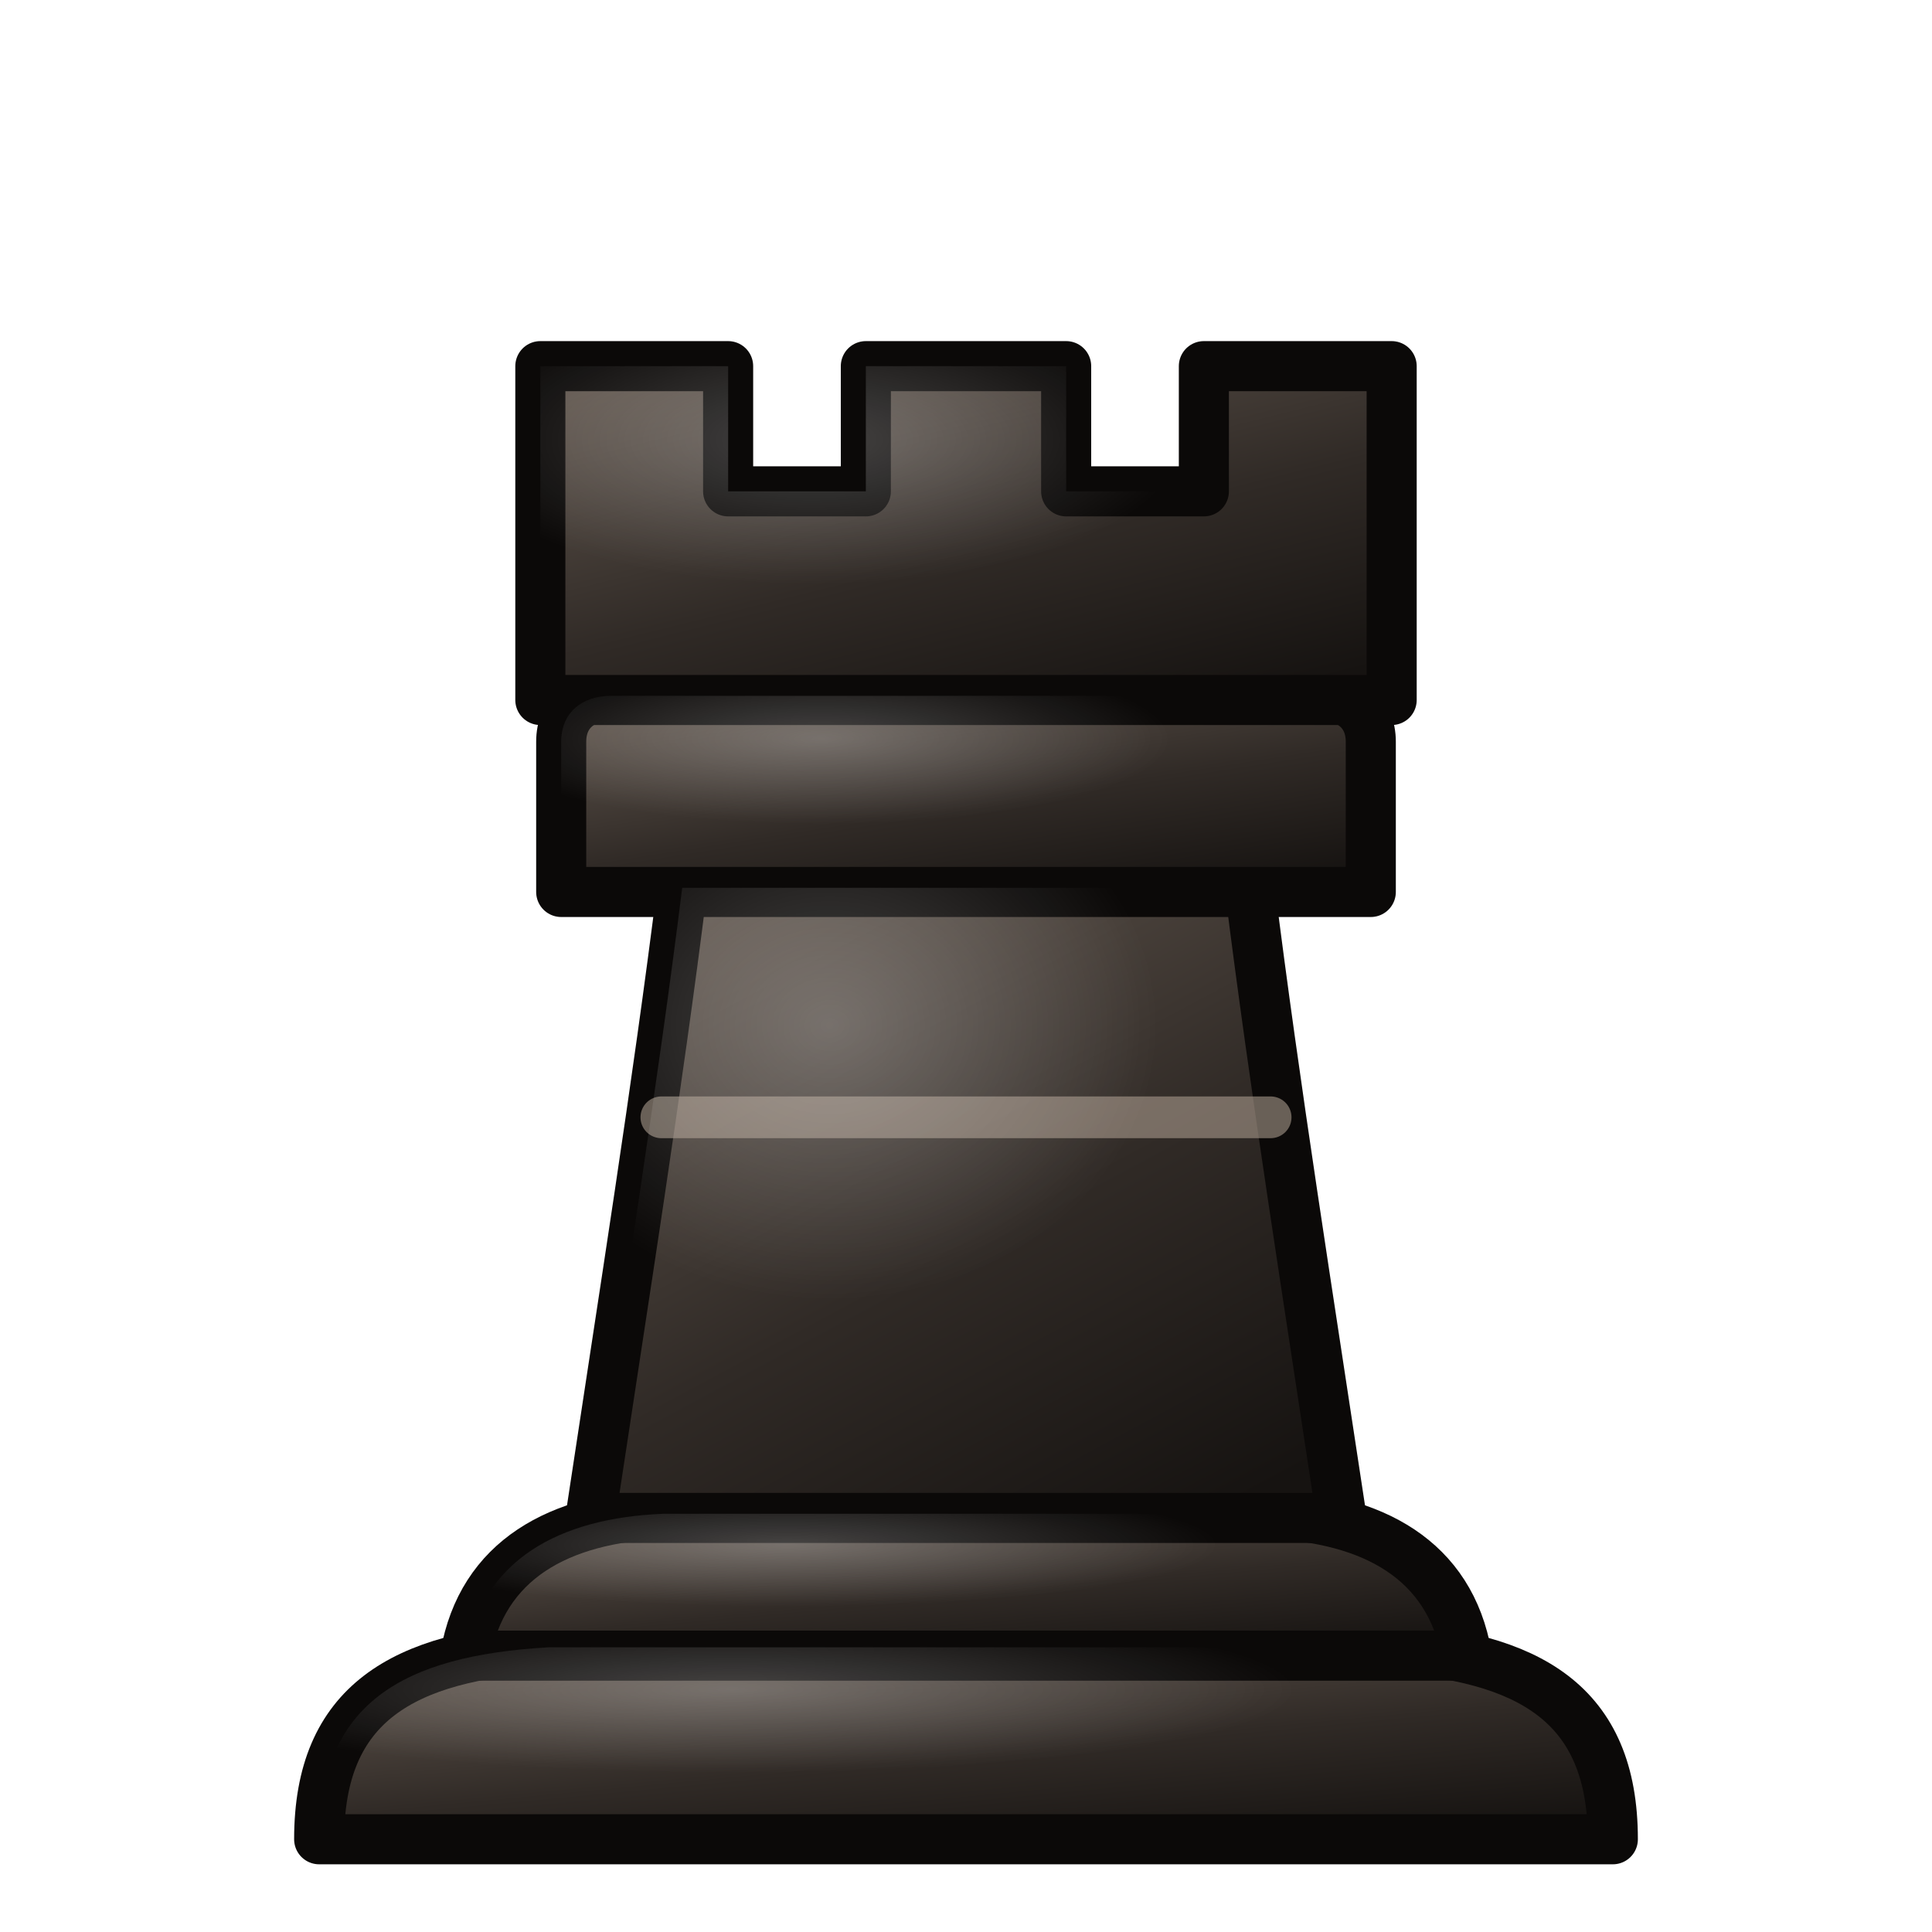
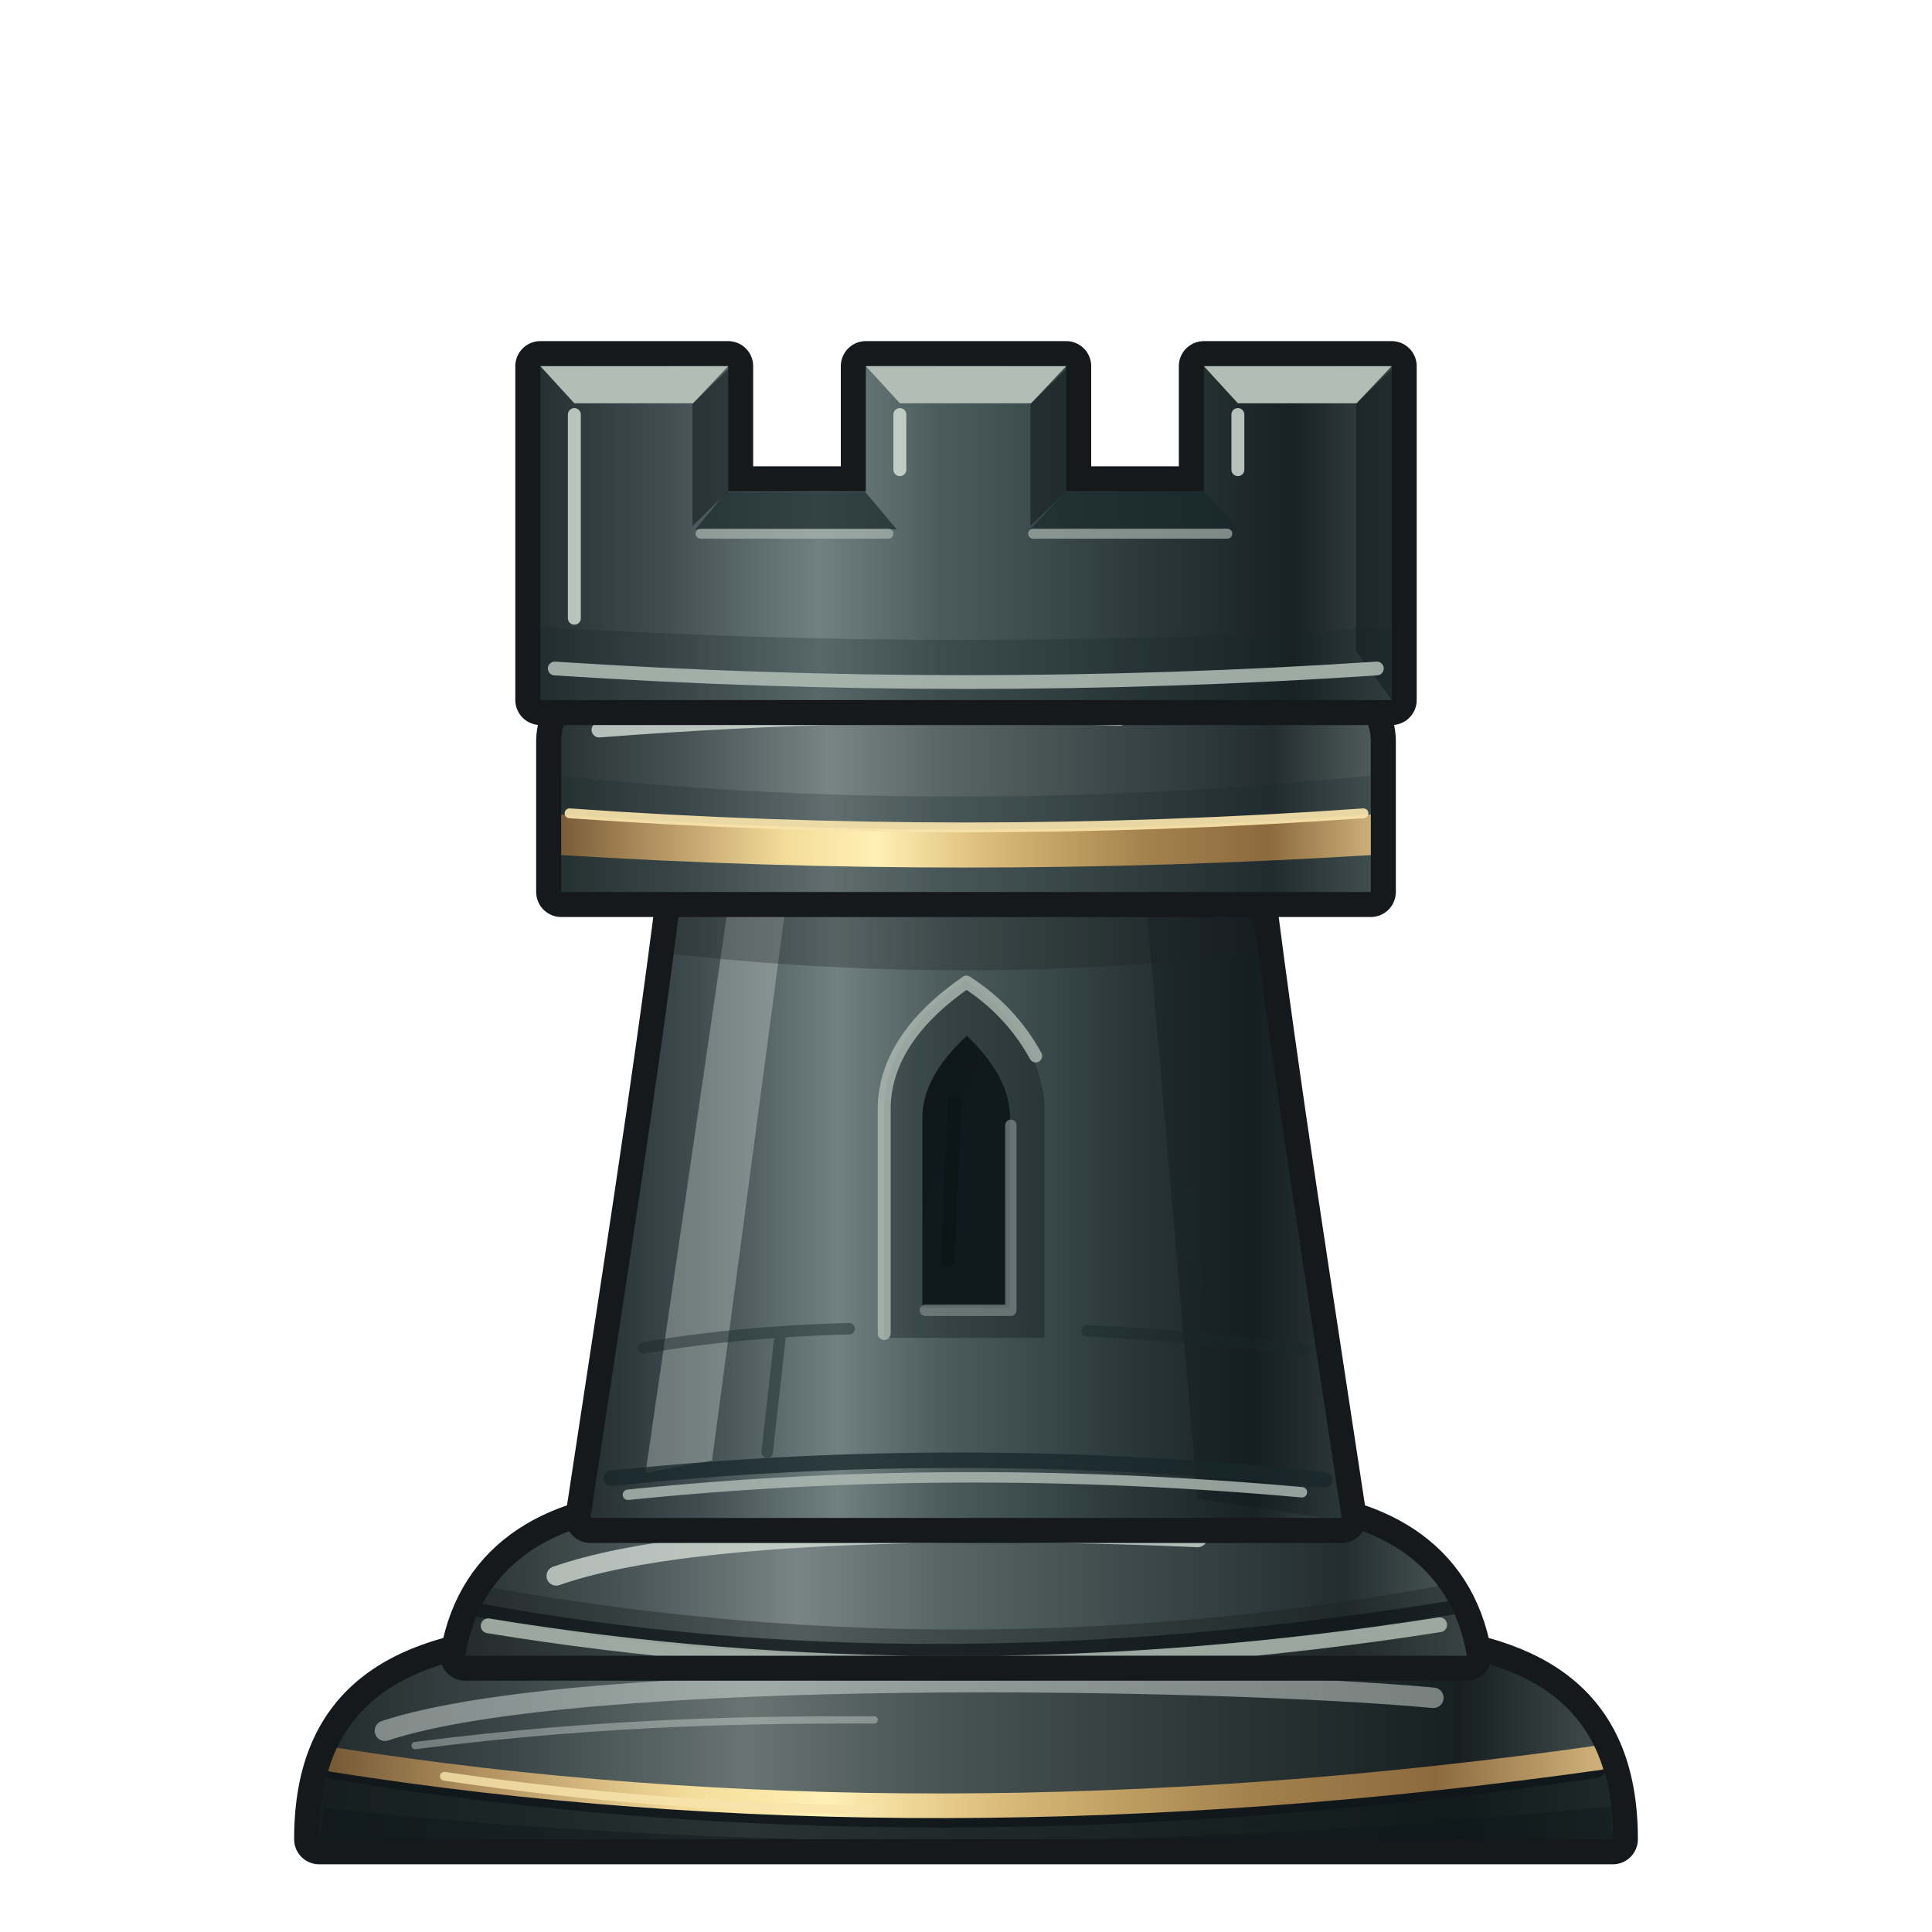
<svg xmlns="http://www.w3.org/2000/svg" viewBox="0 0 100 100">
  <defs>
-     <linearGradient id="p-body" x1="0.18" y1="0" x2="0.82" y2="1">
-       <stop offset="0" stop-color="#5E544C" />
-       <stop offset="0.55" stop-color="#302A26" />
-       <stop offset="1" stop-color="#161311" />
+     <linearGradient id="br-lathe" x1="0%" y1="0%" x2="100%" y2="0%">
+       <stop offset="0" stop-color="#252F32" />
+       <stop offset="0.15" stop-color="#414E51" />
+       <stop offset="0.33" stop-color="#718182" />
+       <stop offset="0.47" stop-color="#4C5C5D" />
+       <stop offset="0.69" stop-color="#2D3B3D" />
+       <stop offset="0.88" stop-color="#182124" />
+       <stop offset="1" stop-color="#3B4849" />
    </linearGradient>
-     <radialGradient id="p-gloss" cx="0.32" cy="0.22" r="0.62">
-       <stop offset="0" stop-color="#FFFFFF" stop-opacity="0.24" />
-       <stop offset="0.7" stop-color="#FFFFFF" stop-opacity="0" />
-     </radialGradient>
+     <linearGradient id="br-foot" x1="0%" y1="0%" x2="100%" y2="0%">
+       <stop offset="0" stop-color="#232B2C" />
+       <stop offset="0.15" stop-color="#3B4648" />
+       <stop offset="0.33" stop-color="#687372" />
+       <stop offset="0.47" stop-color="#4A5555" />
+       <stop offset="0.69" stop-color="#2C3637" />
+       <stop offset="0.88" stop-color="#171F21" />
+       <stop offset="1" stop-color="#45514F" />
+     </linearGradient>
+     <linearGradient id="br-surface" x1="0%" y1="0%" x2="100%" y2="0%">
+       <stop offset="0" stop-color="#2B3434" />
+       <stop offset="0.15" stop-color="#465254" />
+       <stop offset="0.33" stop-color="#798584" />
+       <stop offset="0.47" stop-color="#586665" />
+       <stop offset="0.69" stop-color="#3A4748" />
+       <stop offset="0.88" stop-color="#232D30" />
+       <stop offset="1" stop-color="#4D5958" />
+     </linearGradient>
+     <linearGradient id="br-metal" x1="0%" y1="0%" x2="100%" y2="0%">
+       <stop offset="0" stop-color="#775B37" />
+       <stop offset="0.12" stop-color="#B39361" />
+       <stop offset="0.28" stop-color="#F4DC9A" />
+       <stop offset="0.39" stop-color="#FFF0B4" />
+       <stop offset="0.53" stop-color="#DABA78" />
+       <stop offset="0.72" stop-color="#A4824D" />
+       <stop offset="0.87" stop-color="#8C6A3E" />
+       <stop offset="1" stop-color="#CEB17A" />
+     </linearGradient>
+     <linearGradient id="br-recess" x1="5%" y1="0%" x2="96%" y2="100%">
+       <stop offset="0" stop-color="#0F161A" />
+       <stop offset="0.55" stop-color="#101A1E" />
+       <stop offset="1" stop-color="#10191D" />
+     </linearGradient>
+     <clipPath id="br-carving-0">
+       <path d="M19 92 C19 85.5 23 83.2 30 82.8 L70 82.8 C77 83.2 81 85.5 81 92 Z" />
+     </clipPath>
+     <clipPath id="br-carving-1">
+       <path d="M26 83.2 C26.8 78.6 30.5 76.6 35.5 76.4 L64.5 76.4 C69.5 76.6 73.2 78.6 74 83.2 Z" />
+     </clipPath>
+     <clipPath id="br-carving-2">
+       <path d="M32 76.6 C33.6 66 35.2 56 36.4 46.4 L63.6 46.4 C64.8 56 66.4 66 68 76.6 Z" />
+     </clipPath>
+     <clipPath id="br-carving-3">
+       <path d="M30.6 46.6 L30.6 39.4 C30.6 38 31.6 37.2 33 37.2 L67 37.2 C68.4 37.2 69.4 38 69.4 39.4 L69.4 46.6 Z" />
+     </clipPath>
+     <clipPath id="br-carving-4">
+       <path d="M29.6 37.4 L29.6 21.4 L38.6 21.4 L38.6 27.4 L45.2 27.4 L45.2 21.4 L54.8 21.4 L54.8 27.4 L61.4 27.4 L61.4 21.4 L70.4 21.4 L70.4 37.4 Z" />
+     </clipPath>
  </defs>
-   <g transform="translate(50 52) scale(1.08) translate(-50 -52)">
-     <path d="M19 92 C19 85.5 23 83.2 30 82.8 L70 82.8 C77 83.2 81 85.5 81 92 Z" fill="url(#p-body)" stroke="#0B0908" stroke-width="2.4" stroke-linejoin="round" stroke-linecap="round" />
-     <path d="M26 83.2 C26.8 78.6 30.5 76.6 35.5 76.4 L64.5 76.4 C69.5 76.6 73.2 78.6 74 83.2 Z" fill="url(#p-body)" stroke="#0B0908" stroke-width="2.4" stroke-linejoin="round" stroke-linecap="round" />
-     <path d="M32 76.6 C33.6 66 35.2 56 36.4 46.4 L63.6 46.4 C64.8 56 66.4 66 68 76.6 Z" fill="url(#p-body)" stroke="#0B0908" stroke-width="2.4" stroke-linejoin="round" stroke-linecap="round" />
-     <path d="M30.6 46.6 L30.6 39.4 C30.6 38 31.6 37.2 33 37.2 L67 37.2 C68.4 37.2 69.4 38 69.4 39.4 L69.4 46.6 Z" fill="url(#p-body)" stroke="#0B0908" stroke-width="2.4" stroke-linejoin="round" stroke-linecap="round" />
-     <path d="M29.6 37.4 L29.6 21.4 L38.6 21.4 L38.6 27.4 L45.2 27.4 L45.2 21.4 L54.8 21.4 L54.8 27.4 L61.4 27.4 L61.4 21.4 L70.4 21.4 L70.4 37.4 Z" fill="url(#p-body)" stroke="#0B0908" stroke-width="2.4" stroke-linejoin="round" stroke-linecap="round" />
-     <path d="M35.4 57.4 L64.6 57.4" fill="none" stroke="#A89A8C" stroke-width="2" stroke-linecap="round" stroke-opacity="0.6" />
-     <path d="M19 92 C19 85.5 23 83.2 30 82.8 L70 82.8 C77 83.2 81 85.5 81 92 Z" fill="url(#p-gloss)" />
-     <path d="M26 83.2 C26.8 78.6 30.5 76.6 35.5 76.4 L64.5 76.4 C69.5 76.6 73.2 78.6 74 83.2 Z" fill="url(#p-gloss)" />
-     <path d="M32 76.6 C33.6 66 35.2 56 36.4 46.4 L63.6 46.4 C64.8 56 66.4 66 68 76.6 Z" fill="url(#p-gloss)" />
-     <path d="M30.6 46.6 L30.6 39.4 C30.6 38 31.6 37.2 33 37.2 L67 37.2 C68.4 37.2 69.4 38 69.4 39.4 L69.4 46.6 Z" fill="url(#p-gloss)" />
-     <path d="M29.6 37.4 L29.6 21.4 L38.6 21.4 L38.6 27.4 L45.2 27.4 L45.2 21.4 L54.8 21.4 L54.8 27.4 L61.4 27.4 L61.4 21.4 L70.4 21.4 L70.4 37.4 Z" fill="url(#p-gloss)" />
+   <g transform="translate(50 52) scale(1.08) translate(-50 -52)" stroke-linecap="round" stroke-linejoin="round">
+     <path d="M19 92 C19 85.5 23 83.2 30 82.8 L70 82.8 C77 83.2 81 85.5 81 92 Z" fill="url(#br-foot)" stroke="#15191C" stroke-width="2.4" stroke-linejoin="round" stroke-linecap="round" paint-order="stroke fill" />
+     <g clip-path="url(#br-carving-0)">
+       <path d="M18.6 88.2 Q47.6 93.4 81.2 88.1 V93 H18.6Z" fill="#101919" fill-opacity="0.7" />
+       <path d="M19.2 90.5 Q49 93.7 81.1 90.4 V92.7 H19Z" fill="#0F161A" fill-opacity="0.46" />
+       <path d="M19.7 88.6 Q47.8 93.25 80.15 88.55" fill="none" stroke="#0F161A" stroke-width="1.05" stroke-opacity="0.8" />
+       <path d="M19.7 88.19 Q48 92.65 80.35 88.09" fill="none" stroke="url(#br-metal)" stroke-width="1.18" />
+       <path d="M25 88.98 Q35.2 90.49 45.4 90.58" fill="none" stroke="#F8E4AC" stroke-width="0.42" stroke-opacity="0.81" />
+       <path d="M22.15 86.8 C31.5 83.71 62.1 84.27 72.4 85.22" fill="none" stroke="#DAE3DC" stroke-width="0.98" stroke-opacity="0.5" />
+       <path d="M23.6 87.51 C32.9 86.31 40.4 86.27 45.6 86.28" fill="none" stroke="#DAE3DC" stroke-width="0.35" stroke-opacity="0.4" />
+     </g>
+     <path d="M26 83.2 C26.8 78.6 30.5 76.6 35.5 76.4 L64.5 76.4 C69.5 76.6 73.2 78.6 74 83.2 Z" fill="url(#br-surface)" stroke="#15191C" stroke-width="2.4" stroke-linejoin="round" stroke-linecap="round" paint-order="stroke fill" />
+     <g clip-path="url(#br-carving-1)">
+       <path d="M25.4 79.6 Q50 84.35 74.6 79.5 L75 83.6 H25Z" fill="#1D2122" fill-opacity="0.4" />
+       <path d="M26.5 81 Q48 85.02 73.6 80.85" fill="none" stroke="#0F161A" stroke-width="0.67" stroke-opacity="0.74" />
+       <path d="M27.1 81.77 Q49.2 85.4 72.7 81.72" fill="none" stroke="#B1BDB5" stroke-width="0.71" stroke-opacity="0.84" />
+       <path d="M30.36 79.38 C37.5 76.86 54.14 77.21 61.1 77.54" fill="none" stroke="#DAE3DC" stroke-width="0.93" stroke-opacity="0.75" />
+     </g>
+     <path d="M32 76.6 C33.6 66 35.2 56 36.4 46.4 L63.6 46.4 C64.8 56 66.4 66 68 76.6 Z" fill="url(#br-lathe)" stroke="#15191C" stroke-width="2.4" stroke-linejoin="round" stroke-linecap="round" paint-order="stroke fill" />
+     <g clip-path="url(#br-carving-2)">
+       <path d="M58.55 46.15 L64.13 46.15 68.63 76.85Q64.24 76.12 61.1 75.68Z" fill="#10191D" fill-opacity="0.35" />
+       <path d="M38.59 47.35L41.35 47.35 37.83 73.85 34.64 74.44Z" fill="#DAE3DC" fill-opacity="0.34" />
+       <path d="M35.9 46.2 H64.1 L64.5 49.48 Q50 51.21 35.4 49.51Z" fill="#1D2122" fill-opacity="0.31" />
+       <path d="M34.55 68.45 Q39.1 67.67 44.4 67.53 M55.8 67.63 Q61.94 67.95 66.22 68.56 M41.1 67.82 L40.47 73.45 M60.35 60.51 L61.04 65.39" fill="none" stroke="#18272B" stroke-width="0.55" stroke-opacity="0.46" />
+       <path d="M33 74.7 Q50 72.93 67.2 74.78" fill="none" stroke="#18272B" stroke-width="0.74" stroke-opacity="0.77" />
+       <path d="M33.8 75.49 Q49.5 73.88 66.1 75.37" fill="none" stroke="#B1BDB5" stroke-width="0.5" stroke-opacity="0.81" />
+       <path d="M46.07 67.97 V56.72 Q46.36 53.32 50 50.82 Q53.45 53.34 53.76 56.72 V67.97Z" fill="#10191D" fill-opacity="0.37" />
+       <path d="M46.08 67.76 V56.82 Q46.21 53.56 50.02 50.92 Q52.15 52.29 53.34 54.46" fill="none" stroke="#B1BDB5" stroke-width="0.62" stroke-opacity="0.79" />
+       <path d="M47.91 66.53 V57.41 Q47.91 55.47 50.04 53.49 Q52.11 55.48 52.11 57.41 V66.53Z" fill="url(#br-recess)" />
+       <path d="M48.05 66.65 H52.15 V57.78" fill="none" stroke="#7E8A88" stroke-width="0.54" stroke-opacity="0.72" />
+       <path d="M49.45 56.68 L49.13 64.29" fill="none" stroke="#0C1517" stroke-width="0.67" stroke-opacity="0.82" />
+     </g>
+     <path d="M30.6 46.6 L30.6 39.4 C30.6 38 31.6 37.2 33 37.2 L67 37.2 C68.4 37.2 69.4 38 69.4 39.4 L69.4 46.6 Z" fill="url(#br-surface)" stroke="#15191C" stroke-width="2.4" stroke-linejoin="round" stroke-linecap="round" paint-order="stroke fill" />
+     <g clip-path="url(#br-carving-3)">
+       <path d="M30.0 40.98 Q49.53 43.08 69.93 40.97 V46.67 H30Z" fill="#18272B" fill-opacity="0.24" />
+       <path d="M30.4 42.87 Q50 44.35 69.61 42.87 V44.82 Q50 46.04 30.4 44.82Z" fill="url(#br-metal)" />
+       <path d="M31.0 42.83 Q50 44.18 69.05 42.83" fill="none" stroke="#F8E4AC" stroke-width="0.47" stroke-opacity="0.92" />
+       <path d="M32.42 38.83 Q45.4 37.82 57.36 38.27" fill="none" stroke="#DAE3DC" stroke-width="0.73" stroke-opacity="0.78" />
+     </g>
+     <path d="M29.6 37.4 L29.6 21.4 L38.6 21.4 L38.6 27.4 L45.2 27.4 L45.2 21.4 L54.8 21.4 L54.8 27.4 L61.4 27.4 L61.4 21.4 L70.4 21.4 L70.4 37.4 Z" fill="url(#br-lathe)" stroke="#15191C" stroke-width="2.4" stroke-linejoin="round" stroke-linecap="round" paint-order="stroke fill" />
+     <g clip-path="url(#br-carving-4)">
+       <path d="M29.6 21.4 H38.6 L36.92 23.18 H31.23Z" fill="#B1BDB5" />
+       <path d="M38.6 21.54 V27.41 L36.89 29.06 V23.21Z" fill="#0F161A" fill-opacity="0.55" />
+       <path d="M31.23 23.72 V33.48" fill="none" stroke="#DAE3DC" stroke-width="0.62" stroke-opacity="0.81" />
+       <path d="M45.2 21.4 H54.8 L53.12 23.18 H46.83Z" fill="#B1BDB5" />
+       <path d="M54.8 21.54 V27.41 L53.09 29.06 V23.21Z" fill="#0F161A" fill-opacity="0.55" />
+       <path d="M46.83 23.72 V26.36" fill="none" stroke="#DAE3DC" stroke-width="0.62" stroke-opacity="0.81" />
+       <path d="M61.4 21.4 H70.4 L68.72 23.18 H63.03Z" fill="#B1BDB5" />
+       <path d="M70.4 21.54 V37.4 L68.69 35.04 V23.21Z" fill="#0F161A" fill-opacity="0.55" />
+       <path d="M63.03 23.72 V26.36" fill="none" stroke="#DAE3DC" stroke-width="0.62" stroke-opacity="0.81" />
+       <path d="M38.52 27.42 H45.16 L46.68 29.22 H37.03Z M54.77 27.42 H61.42 L63.08 29.22 H53.07Z" fill="#18272B" fill-opacity="0.69" />
+       <path d="M37.28 29.43 H46.28 M53.22 29.43 H62.52" fill="none" stroke="#B1BDB5" stroke-width="0.48" stroke-opacity="0.65" />
+       <path d="M29.4 33.88 Q50 35.16 70.6 33.88 V37.58H29.4Z" fill="#18272B" fill-opacity="0.27" />
+       <path d="M30.29 35.89 Q50.1 37.19 69.69 35.89" fill="none" stroke="#B1BDB5" stroke-width="0.66" stroke-opacity="0.87" />
+     </g>
  </g>
</svg>
